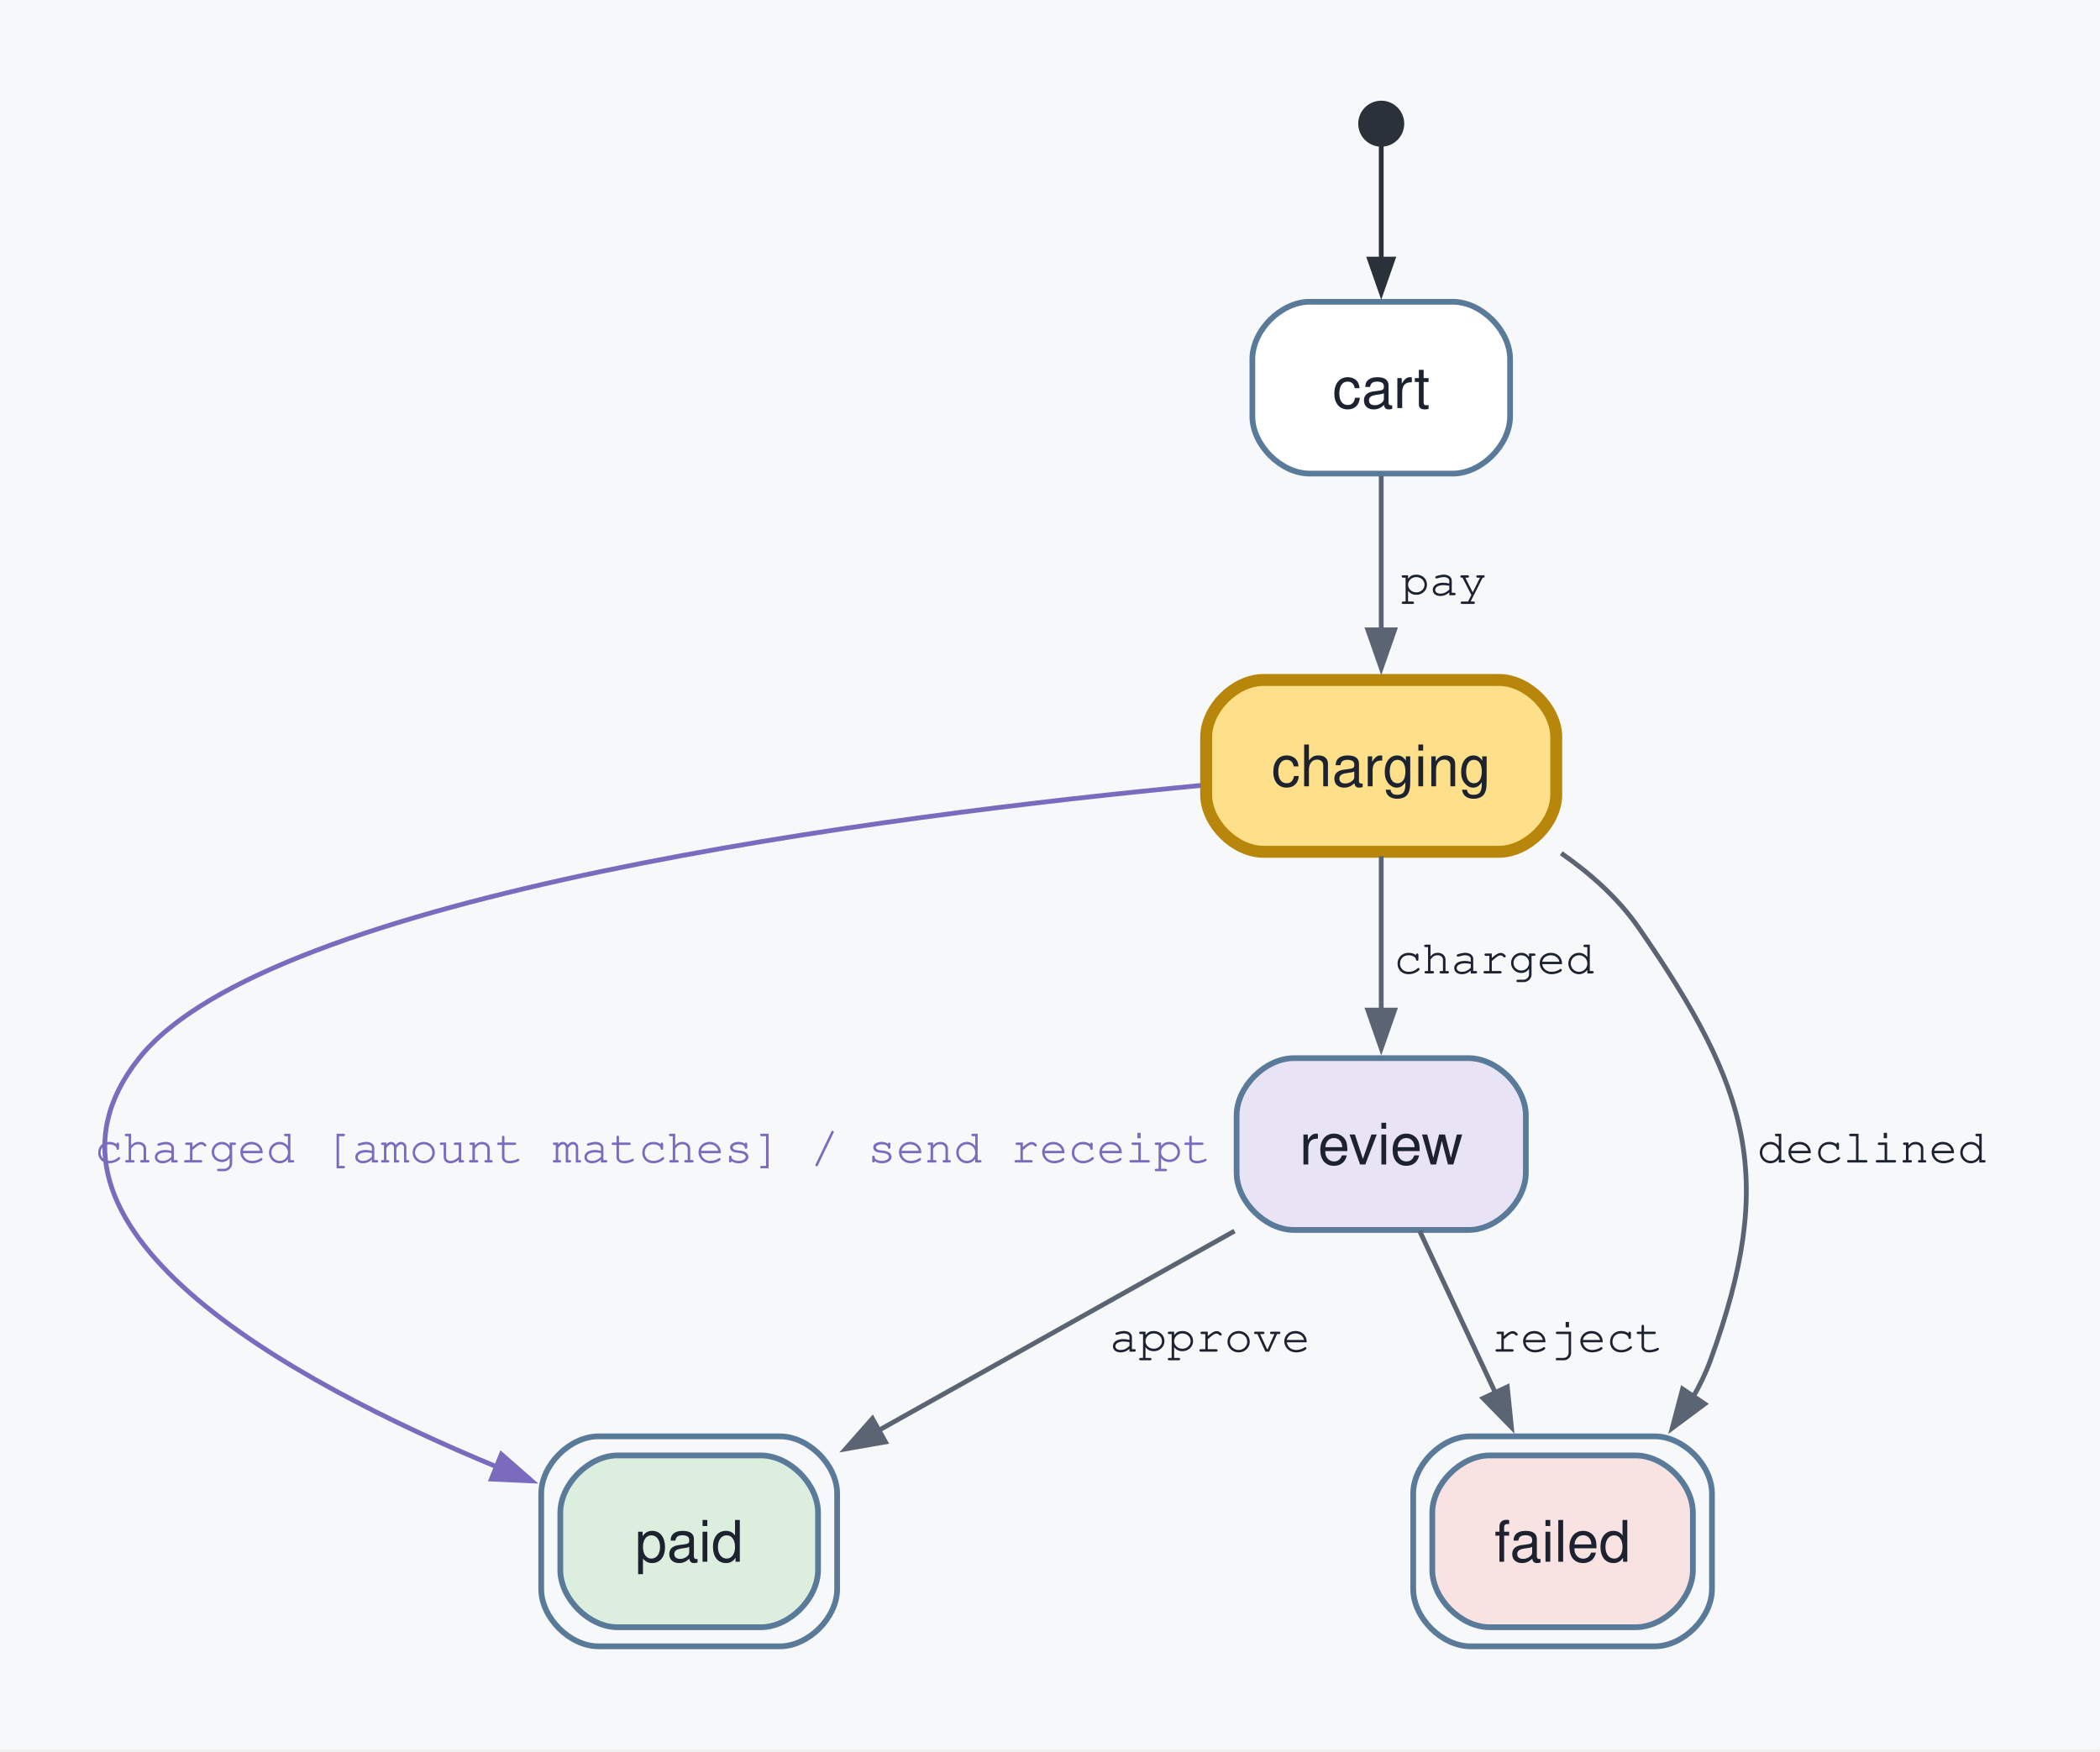
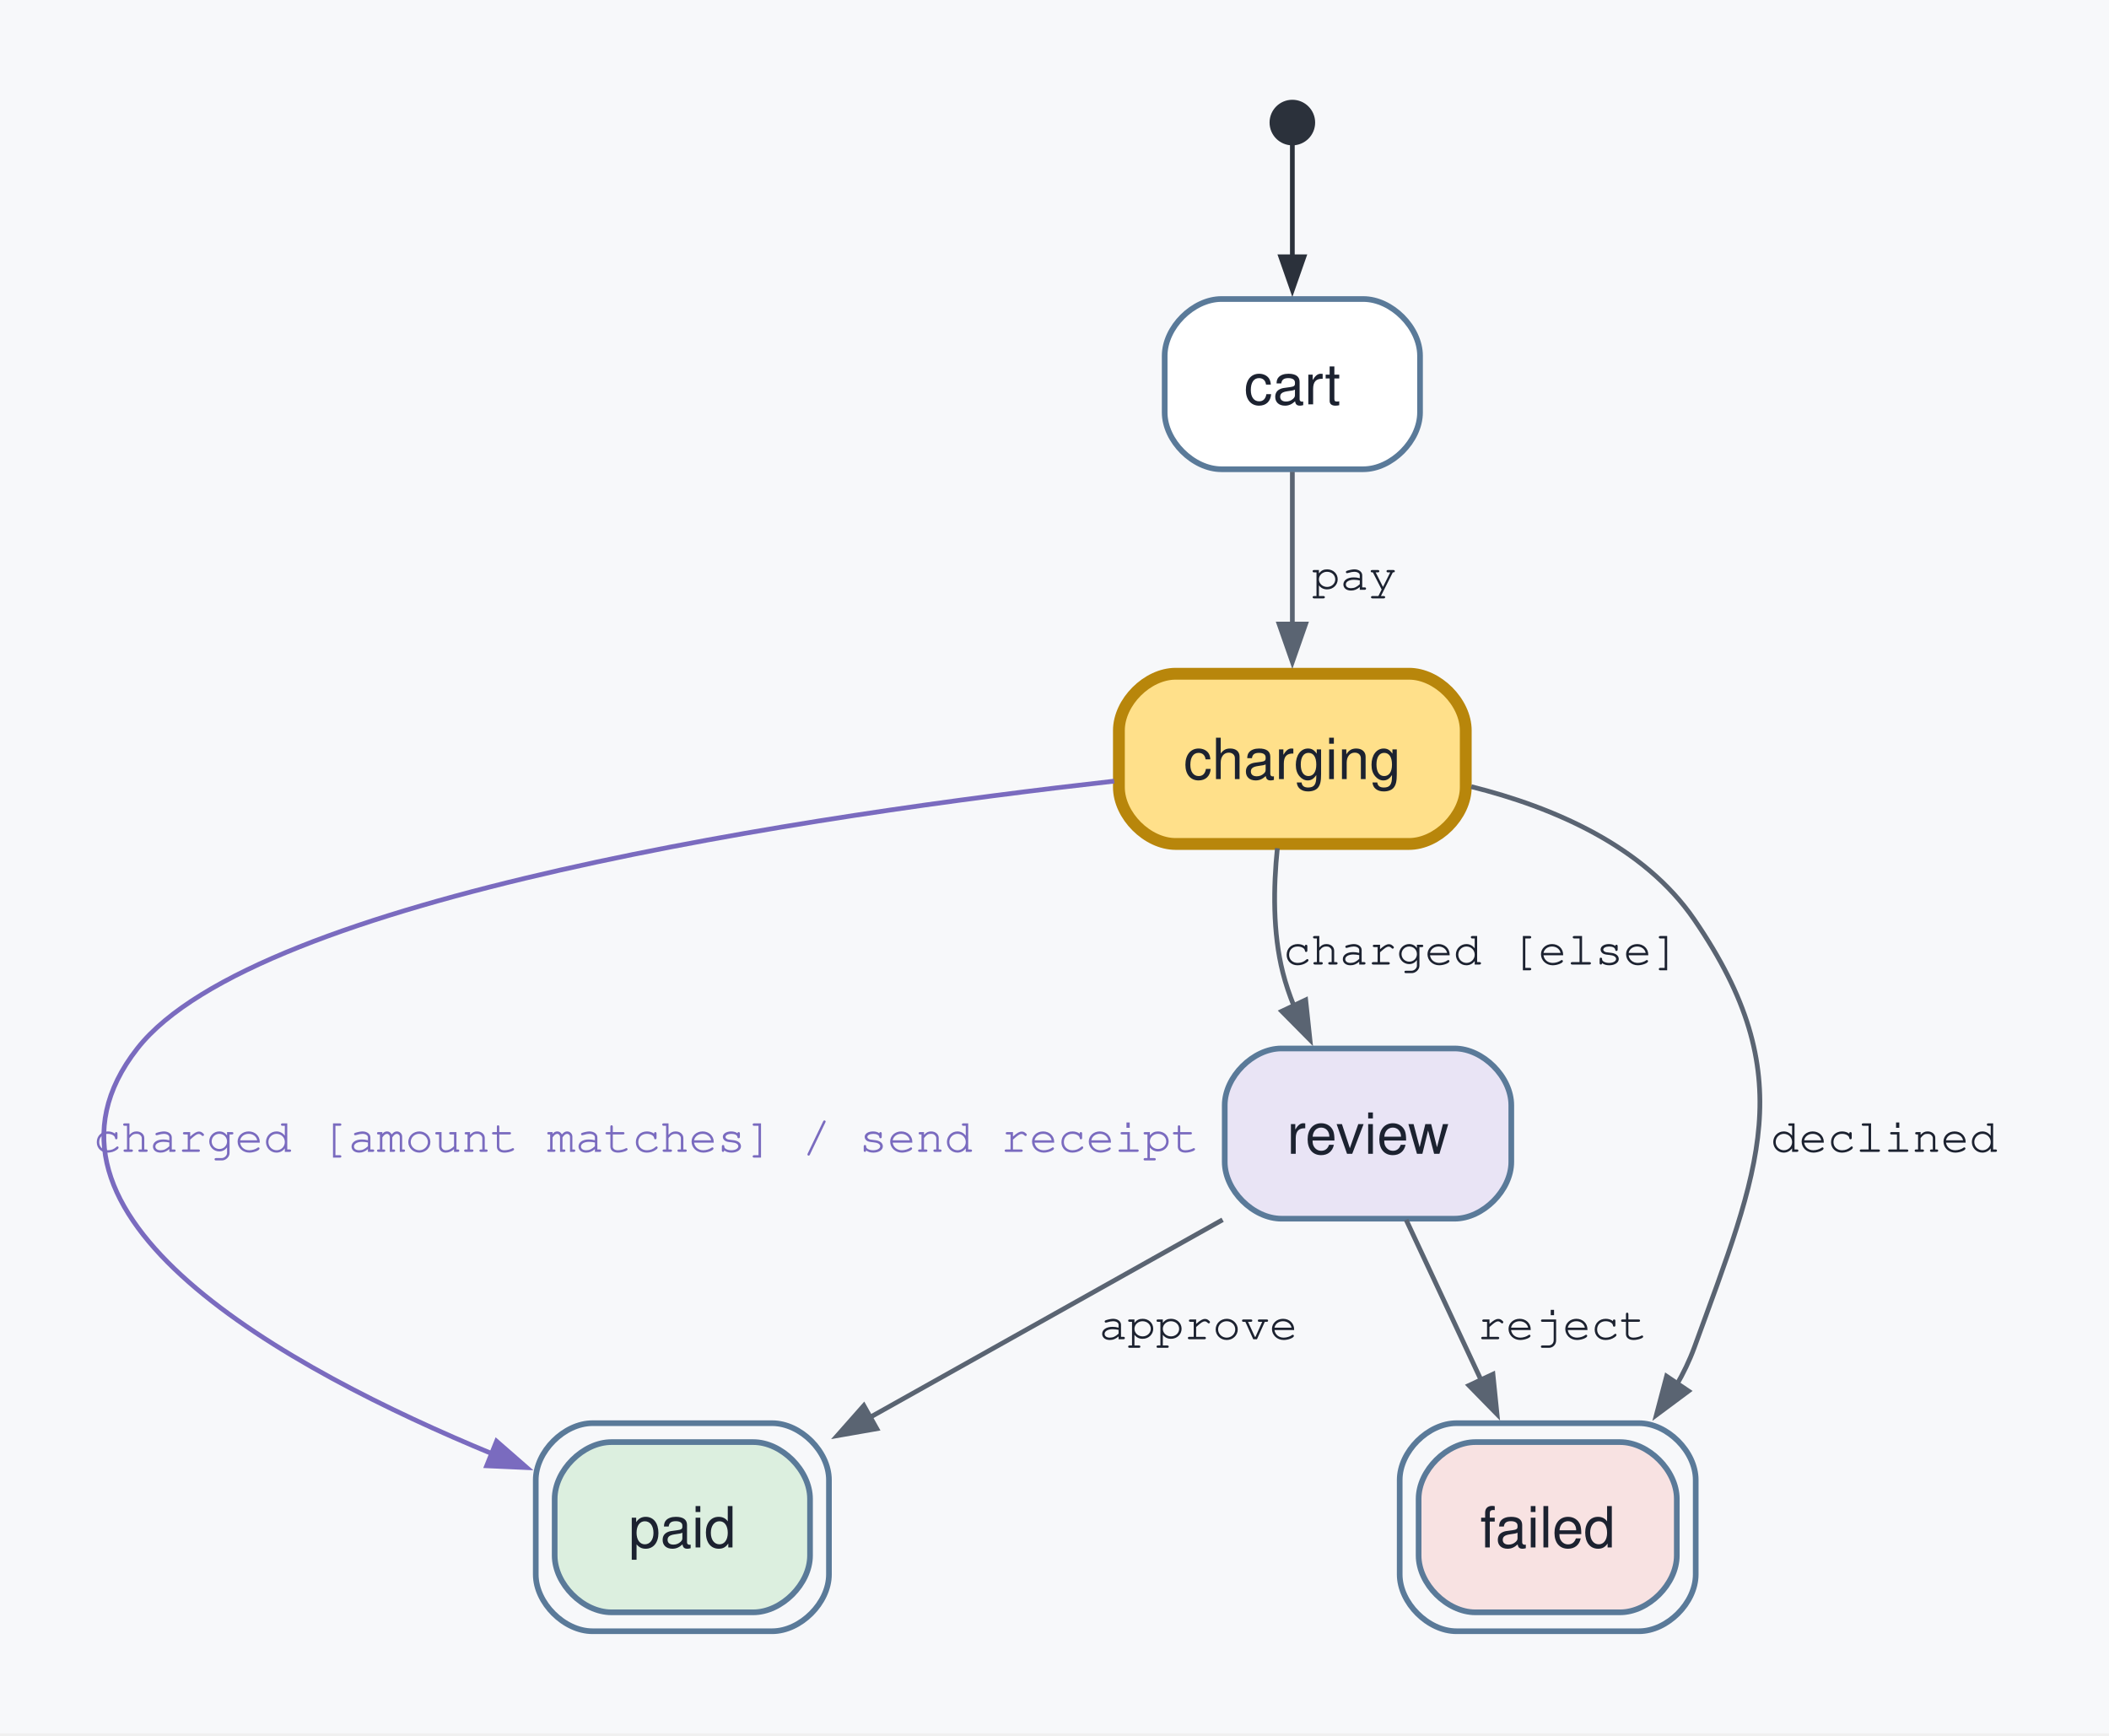
- <svg xmlns="http://www.w3.org/2000/svg" width="440pt" height="367pt" viewBox="0.00 0.00 440.00 367.00">
+ <svg xmlns="http://www.w3.org/2000/svg" width="446pt" height="367pt" viewBox="0.00 0.00 446.00 367.00">
  <g id="graph0" class="graph" transform="scale(1 1) rotate(0) translate(21.6 344.99)">
-     <polygon fill="#f7f8fa" stroke="none" points="-21.6,21.6 -21.6,-344.99 418.39,-344.99 418.39,21.6 -21.6,21.6" />
+     <polygon fill="#f7f8fa" stroke="none" points="-21.6,21.6 -21.6,-344.99 424.67,-344.99 424.67,21.6 -21.6,21.6" />
    <g id="node1" class="node">
-       <ellipse fill="#2b313b" stroke="#2b313b" cx="267.8" cy="-319.07" rx="4.32" ry="4.32" />
+       <ellipse fill="#2b313b" stroke="#2b313b" cx="251.7" cy="-319.07" rx="4.32" ry="4.32" />
    </g>
    <g id="state:checkout/cart" class="node sv-state">
-       <path fill="#ffffff" stroke="#5a7a99" stroke-width="1.2" d="M282.8,-281.75C282.8,-281.75 252.8,-281.75 252.8,-281.75 246.8,-281.75 240.8,-275.75 240.8,-269.75 240.8,-269.75 240.8,-257.75 240.8,-257.75 240.8,-251.75 246.8,-245.75 252.8,-245.75 252.8,-245.75 282.8,-245.75 282.8,-245.75 288.8,-245.75 294.8,-251.75 294.8,-257.75 294.8,-257.75 294.8,-269.75 294.8,-269.75 294.8,-275.75 288.8,-281.75 282.8,-281.75" />
-       <text xml:space="preserve" text-anchor="middle" x="267.8" y="-259.48" font-family="Helvetica,sans-Serif" font-size="12.00" fill="#1c2230">cart</text>
+       <path fill="#ffffff" stroke="#5a7a99" stroke-width="1.2" d="M266.7,-281.75C266.7,-281.75 236.7,-281.75 236.7,-281.75 230.7,-281.75 224.7,-275.75 224.7,-269.75 224.7,-269.75 224.7,-257.75 224.7,-257.75 224.7,-251.75 230.7,-245.75 236.7,-245.75 236.7,-245.75 266.7,-245.75 266.7,-245.75 272.7,-245.75 278.7,-251.75 278.7,-257.75 278.7,-257.75 278.7,-269.75 278.7,-269.75 278.7,-275.75 272.7,-281.75 266.7,-281.75" />
+       <text xml:space="preserve" text-anchor="middle" x="251.7" y="-259.48" font-family="Helvetica,sans-Serif" font-size="12.00" fill="#1c2230">cart</text>
    </g>
    <g id="edge1" class="edge">
-       <path fill="none" stroke="#2b313b" d="M267.8,-314.57C267.8,-309.6 267.8,-300.06 267.8,-290.65" />
-       <polygon fill="#2b313b" stroke="#2b313b" points="270.25,-290.69 267.8,-283.69 265.35,-290.69 270.25,-290.69" />
+       <path fill="none" stroke="#2b313b" d="M251.7,-314.57C251.7,-309.6 251.7,-300.06 251.7,-290.65" />
+       <polygon fill="#2b313b" stroke="#2b313b" points="254.15,-290.69 251.7,-283.69 249.25,-290.69 254.15,-290.69" />
    </g>
    <g id="state:checkout/charging" class="node sv-state">
-       <path fill="#ffe08a" stroke="#b8860b" stroke-width="2.5" d="M292.47,-202.5C292.47,-202.5 243.12,-202.5 243.12,-202.5 237.12,-202.5 231.12,-196.5 231.12,-190.5 231.12,-190.5 231.12,-178.5 231.12,-178.5 231.12,-172.5 237.12,-166.5 243.12,-166.5 243.12,-166.5 292.47,-166.5 292.47,-166.5 298.47,-166.5 304.47,-172.5 304.47,-178.5 304.47,-178.5 304.47,-190.5 304.47,-190.5 304.47,-196.5 298.47,-202.5 292.47,-202.5" />
-       <text xml:space="preserve" text-anchor="middle" x="267.8" y="-180.22" font-family="Helvetica,sans-Serif" font-size="12.00" fill="#1c2230">charging</text>
+       <path fill="#ffe08a" stroke="#b8860b" stroke-width="2.5" d="M276.37,-202.5C276.37,-202.5 227.02,-202.5 227.02,-202.5 221.02,-202.5 215.02,-196.5 215.02,-190.5 215.02,-190.5 215.02,-178.5 215.02,-178.5 215.02,-172.5 221.02,-166.5 227.02,-166.5 227.02,-166.5 276.37,-166.5 276.37,-166.5 282.37,-166.5 288.37,-172.5 288.37,-178.5 288.37,-178.5 288.37,-190.5 288.37,-190.5 288.37,-196.5 282.37,-202.5 276.37,-202.5" />
+       <text xml:space="preserve" text-anchor="middle" x="251.7" y="-180.22" font-family="Helvetica,sans-Serif" font-size="12.00" fill="#1c2230">charging</text>
    </g>
    <g id="edge2" class="edge">
-       <path fill="none" stroke="#5a6472" d="M267.8,-245.22C267.8,-235.68 267.8,-223.66 267.8,-212.91" />
-       <polygon fill="#5a6472" stroke="#5a6472" points="270.6,-213.01 267.8,-205.01 265,-213.01 270.6,-213.01" />
-       <text xml:space="preserve" text-anchor="middle" x="280.92" y="-220.25" font-family="Courier,monospace" font-size="10.00" fill="#1c2230"> pay </text>
+       <path fill="none" stroke="#5a6472" d="M251.7,-245.22C251.7,-235.68 251.7,-223.66 251.7,-212.91" />
+       <polygon fill="#5a6472" stroke="#5a6472" points="254.5,-213.01 251.7,-205.01 248.9,-213.01 254.5,-213.01" />
+       <text xml:space="preserve" text-anchor="middle" x="264.82" y="-220.25" font-family="Courier,monospace" font-size="10.00" fill="#1c2230"> pay </text>
    </g>
    <g id="state:checkout/review" class="node sv-state">
-       <path fill="#e9e4f5" stroke="#5a7a99" stroke-width="1.2" d="M286.1,-123.25C286.1,-123.25 249.5,-123.25 249.5,-123.25 243.5,-123.25 237.5,-117.25 237.5,-111.25 237.5,-111.25 237.5,-99.25 237.5,-99.25 237.5,-93.25 243.5,-87.25 249.5,-87.25 249.5,-87.25 286.1,-87.25 286.1,-87.25 292.1,-87.25 298.1,-93.25 298.1,-99.25 298.1,-99.25 298.1,-111.25 298.1,-111.25 298.1,-117.25 292.1,-123.25 286.1,-123.25" />
-       <text xml:space="preserve" text-anchor="middle" x="267.8" y="-100.97" font-family="Helvetica,sans-Serif" font-size="12.00" fill="#1c2230">review</text>
+       <path fill="#e9e4f5" stroke="#5a7a99" stroke-width="1.2" d="M286,-123.25C286,-123.25 249.4,-123.25 249.4,-123.25 243.4,-123.25 237.4,-117.25 237.4,-111.25 237.4,-111.25 237.4,-99.25 237.4,-99.25 237.4,-93.25 243.4,-87.25 249.4,-87.25 249.4,-87.25 286,-87.25 286,-87.25 292,-87.25 298,-93.25 298,-99.25 298,-99.25 298,-111.25 298,-111.25 298,-117.25 292,-123.25 286,-123.25" />
+       <text xml:space="preserve" text-anchor="middle" x="267.7" y="-100.97" font-family="Helvetica,sans-Serif" font-size="12.00" fill="#1c2230">review</text>
    </g>
    <g id="edge4" class="edge">
-       <path fill="none" stroke="#5a6472" d="M267.8,-165.58C267.8,-155.96 267.8,-143.9 267.8,-133.17" />
-       <polygon fill="#5a6472" stroke="#5a6472" points="270.6,-133.32 267.8,-125.32 265,-133.32 270.6,-133.32" />
-       <text xml:space="preserve" text-anchor="middle" x="291.42" y="-141" font-family="Courier,monospace" font-size="10.00" fill="#1c2230"> charged </text>
+       <path fill="none" stroke="#5a6472" d="M248.53,-165.6C247.69,-157.45 247.53,-147.74 249.7,-139.25 250.29,-136.93 251.08,-134.59 252.01,-132.29" />
+       <polygon fill="#5a6472" stroke="#5a6472" points="254.52,-133.52 255.42,-125.1 249.46,-131.12 254.52,-133.52" />
+       <text xml:space="preserve" text-anchor="middle" x="291.7" y="-141" font-family="Courier,monospace" font-size="10.00" fill="#1c2230"> charged [else] </text>
    </g>
    <g id="state:checkout/paid" class="node sv-state">
-       <path fill="#dcefdf" stroke="#5a7a99" stroke-width="1.2" d="M137.8,-40C137.8,-40 107.8,-40 107.8,-40 101.8,-40 95.8,-34 95.8,-28 95.8,-28 95.8,-16 95.8,-16 95.8,-10 101.8,-4 107.8,-4 107.8,-4 137.8,-4 137.8,-4 143.8,-4 149.8,-10 149.8,-16 149.8,-16 149.8,-28 149.8,-28 149.8,-34 143.8,-40 137.8,-40" />
-       <path fill="none" stroke="#5a7a99" stroke-width="1.2" d="M141.8,-44C141.8,-44 103.8,-44 103.8,-44 97.8,-44 91.8,-38 91.8,-32 91.8,-32 91.8,-12 91.8,-12 91.8,-6 97.8,0 103.8,0 103.8,0 141.8,0 141.8,0 147.8,0 153.8,-6 153.8,-12 153.8,-12 153.8,-32 153.8,-32 153.8,-38 147.8,-44 141.8,-44" />
-       <text xml:space="preserve" text-anchor="middle" x="122.8" y="-17.73" font-family="Helvetica,sans-Serif" font-size="12.00" fill="#1c2230">paid</text>
+       <path fill="#dcefdf" stroke="#5a7a99" stroke-width="1.2" d="M137.7,-40C137.7,-40 107.7,-40 107.7,-40 101.7,-40 95.7,-34 95.7,-28 95.7,-28 95.7,-16 95.7,-16 95.7,-10 101.7,-4 107.7,-4 107.7,-4 137.7,-4 137.7,-4 143.7,-4 149.7,-10 149.7,-16 149.7,-16 149.7,-28 149.7,-28 149.7,-34 143.7,-40 137.7,-40" />
+       <path fill="none" stroke="#5a7a99" stroke-width="1.2" d="M141.7,-44C141.7,-44 103.7,-44 103.7,-44 97.7,-44 91.7,-38 91.7,-32 91.7,-32 91.7,-12 91.7,-12 91.7,-6 97.7,0 103.7,0 103.7,0 141.7,0 141.7,0 147.7,0 153.7,-6 153.7,-12 153.7,-12 153.7,-32 153.7,-32 153.7,-38 147.7,-44 141.7,-44" />
+       <text xml:space="preserve" text-anchor="middle" x="122.7" y="-17.73" font-family="Helvetica,sans-Serif" font-size="12.00" fill="#1c2230">paid</text>
    </g>
    <g id="edge3" class="edge">
-       <path fill="none" stroke="#7a6bbf" d="M230.03,-180.4C164.7,-174.18 34.93,-157.69 7.55,-123.25 -20.4,-88.1 39.05,-55.59 82.51,-37.6" />
-       <polygon fill="#7a6bbf" stroke="#7a6bbf" points="83.45,-40.24 89.82,-34.66 81.36,-35.05 83.45,-40.24" />
-       <text xml:space="preserve" text-anchor="middle" x="115.17" y="-101.38" font-family="Courier,monospace" font-size="10.00" fill="#7a6bbf"> charged [amount matches] / send receipt </text>
+       <path fill="none" stroke="#7a6bbf" d="M214.02,-179.79C151.98,-172.82 32.7,-155.48 7.45,-123.25 -20.24,-87.9 39.12,-55.45 82.49,-37.53" />
+       <polygon fill="#7a6bbf" stroke="#7a6bbf" points="83.41,-40.18 89.79,-34.61 81.32,-34.99 83.41,-40.18" />
+       <text xml:space="preserve" text-anchor="middle" x="115.07" y="-101.38" font-family="Courier,monospace" font-size="10.00" fill="#7a6bbf"> charged [amount matches] / send receipt </text>
    </g>
    <g id="state:checkout/failed" class="node sv-state">
-       <path fill="#f8e2e2" stroke="#5a7a99" stroke-width="1.2" d="M321.1,-40C321.1,-40 290.5,-40 290.5,-40 284.5,-40 278.5,-34 278.5,-28 278.5,-28 278.5,-16 278.5,-16 278.5,-10 284.5,-4 290.5,-4 290.5,-4 321.1,-4 321.1,-4 327.1,-4 333.1,-10 333.1,-16 333.1,-16 333.1,-28 333.1,-28 333.1,-34 327.1,-40 321.1,-40" />
-       <path fill="none" stroke="#5a7a99" stroke-width="1.2" d="M325.1,-44C325.1,-44 286.5,-44 286.5,-44 280.5,-44 274.5,-38 274.5,-32 274.5,-32 274.5,-12 274.5,-12 274.5,-6 280.5,0 286.5,0 286.5,0 325.1,0 325.1,0 331.1,0 337.1,-6 337.1,-12 337.1,-12 337.1,-32 337.1,-32 337.1,-38 331.1,-44 325.1,-44" />
-       <text xml:space="preserve" text-anchor="middle" x="305.8" y="-17.73" font-family="Helvetica,sans-Serif" font-size="12.00" fill="#1c2230">failed</text>
+       <path fill="#f8e2e2" stroke="#5a7a99" stroke-width="1.2" d="M321,-40C321,-40 290.4,-40 290.4,-40 284.4,-40 278.4,-34 278.4,-28 278.4,-28 278.4,-16 278.4,-16 278.4,-10 284.4,-4 290.4,-4 290.4,-4 321,-4 321,-4 327,-4 333,-10 333,-16 333,-16 333,-28 333,-28 333,-34 327,-40 321,-40" />
+       <path fill="none" stroke="#5a7a99" stroke-width="1.2" d="M325,-44C325,-44 286.4,-44 286.4,-44 280.4,-44 274.4,-38 274.4,-32 274.4,-32 274.4,-12 274.4,-12 274.4,-6 280.4,0 286.4,0 286.4,0 325,0 325,0 331,0 337,-6 337,-12 337,-12 337,-32 337,-32 337,-38 331,-44 325,-44" />
+       <text xml:space="preserve" text-anchor="middle" x="305.7" y="-17.73" font-family="Helvetica,sans-Serif" font-size="12.00" fill="#1c2230">failed</text>
    </g>
    <g id="edge5" class="edge">
-       <path fill="none" stroke="#5a6472" d="M305.52,-166.19C311.75,-161.86 317.55,-156.65 321.8,-150.5 344.98,-116.96 350.73,-98.32 336.8,-60 335.8,-57.24 334.49,-54.55 332.98,-51.95" />
-       <polygon fill="#5a6472" stroke="#5a6472" points="335.58,-50.8 328.78,-45.74 330.94,-53.93 335.58,-50.8" />
-       <text xml:space="preserve" text-anchor="middle" x="370.54" y="-101.38" font-family="Courier,monospace" font-size="10.00" fill="#1c2230"> declined </text>
+       <path fill="none" stroke="#5a6472" d="M289.53,-178.62C306.94,-174.27 326.06,-166.04 336.7,-150.5 359.42,-117.31 350.44,-97.8 336.7,-60 335.69,-57.24 334.39,-54.55 332.88,-51.95" />
+       <polygon fill="#5a6472" stroke="#5a6472" points="335.48,-50.8 328.68,-45.74 330.84,-53.93 335.48,-50.8" />
+       <text xml:space="preserve" text-anchor="middle" x="376.82" y="-101.38" font-family="Courier,monospace" font-size="10.00" fill="#1c2230"> declined </text>
    </g>
    <g id="edge6" class="edge">
-       <path fill="none" stroke="#5a6472" d="M237.05,-87.02C215.26,-74.81 185.84,-58.32 162.31,-45.14" />
-       <polygon fill="#5a6472" stroke="#5a6472" points="163.92,-42.83 155.58,-41.37 161.19,-47.72 163.92,-42.83" />
-       <text xml:space="preserve" text-anchor="middle" x="231.91" y="-61.75" font-family="Courier,monospace" font-size="10.00" fill="#1c2230"> approve </text>
+       <path fill="none" stroke="#5a6472" d="M236.95,-87.02C215.16,-74.81 185.74,-58.32 162.21,-45.14" />
+       <polygon fill="#5a6472" stroke="#5a6472" points="163.82,-42.83 155.47,-41.37 161.08,-47.72 163.82,-42.83" />
+       <text xml:space="preserve" text-anchor="middle" x="231.81" y="-61.75" font-family="Courier,monospace" font-size="10.00" fill="#1c2230"> approve </text>
    </g>
    <g id="edge7" class="edge">
-       <path fill="none" stroke="#5a6472" d="M275.86,-87.02C280.48,-77.14 286.4,-64.47 291.76,-53.01" />
-       <polygon fill="#5a6472" stroke="#5a6472" points="294.22,-54.36 295.08,-45.92 289.15,-51.98 294.22,-54.36" />
-       <text xml:space="preserve" text-anchor="middle" x="308.94" y="-61.75" font-family="Courier,monospace" font-size="10.00" fill="#1c2230"> reject </text>
+       <path fill="none" stroke="#5a6472" d="M275.76,-87.02C280.37,-77.14 286.3,-64.47 291.66,-53.01" />
+       <polygon fill="#5a6472" stroke="#5a6472" points="294.12,-54.36 294.98,-45.92 289.05,-51.98 294.12,-54.36" />
+       <text xml:space="preserve" text-anchor="middle" x="308.84" y="-61.75" font-family="Courier,monospace" font-size="10.00" fill="#1c2230"> reject </text>
    </g>
  </g>
</svg>
